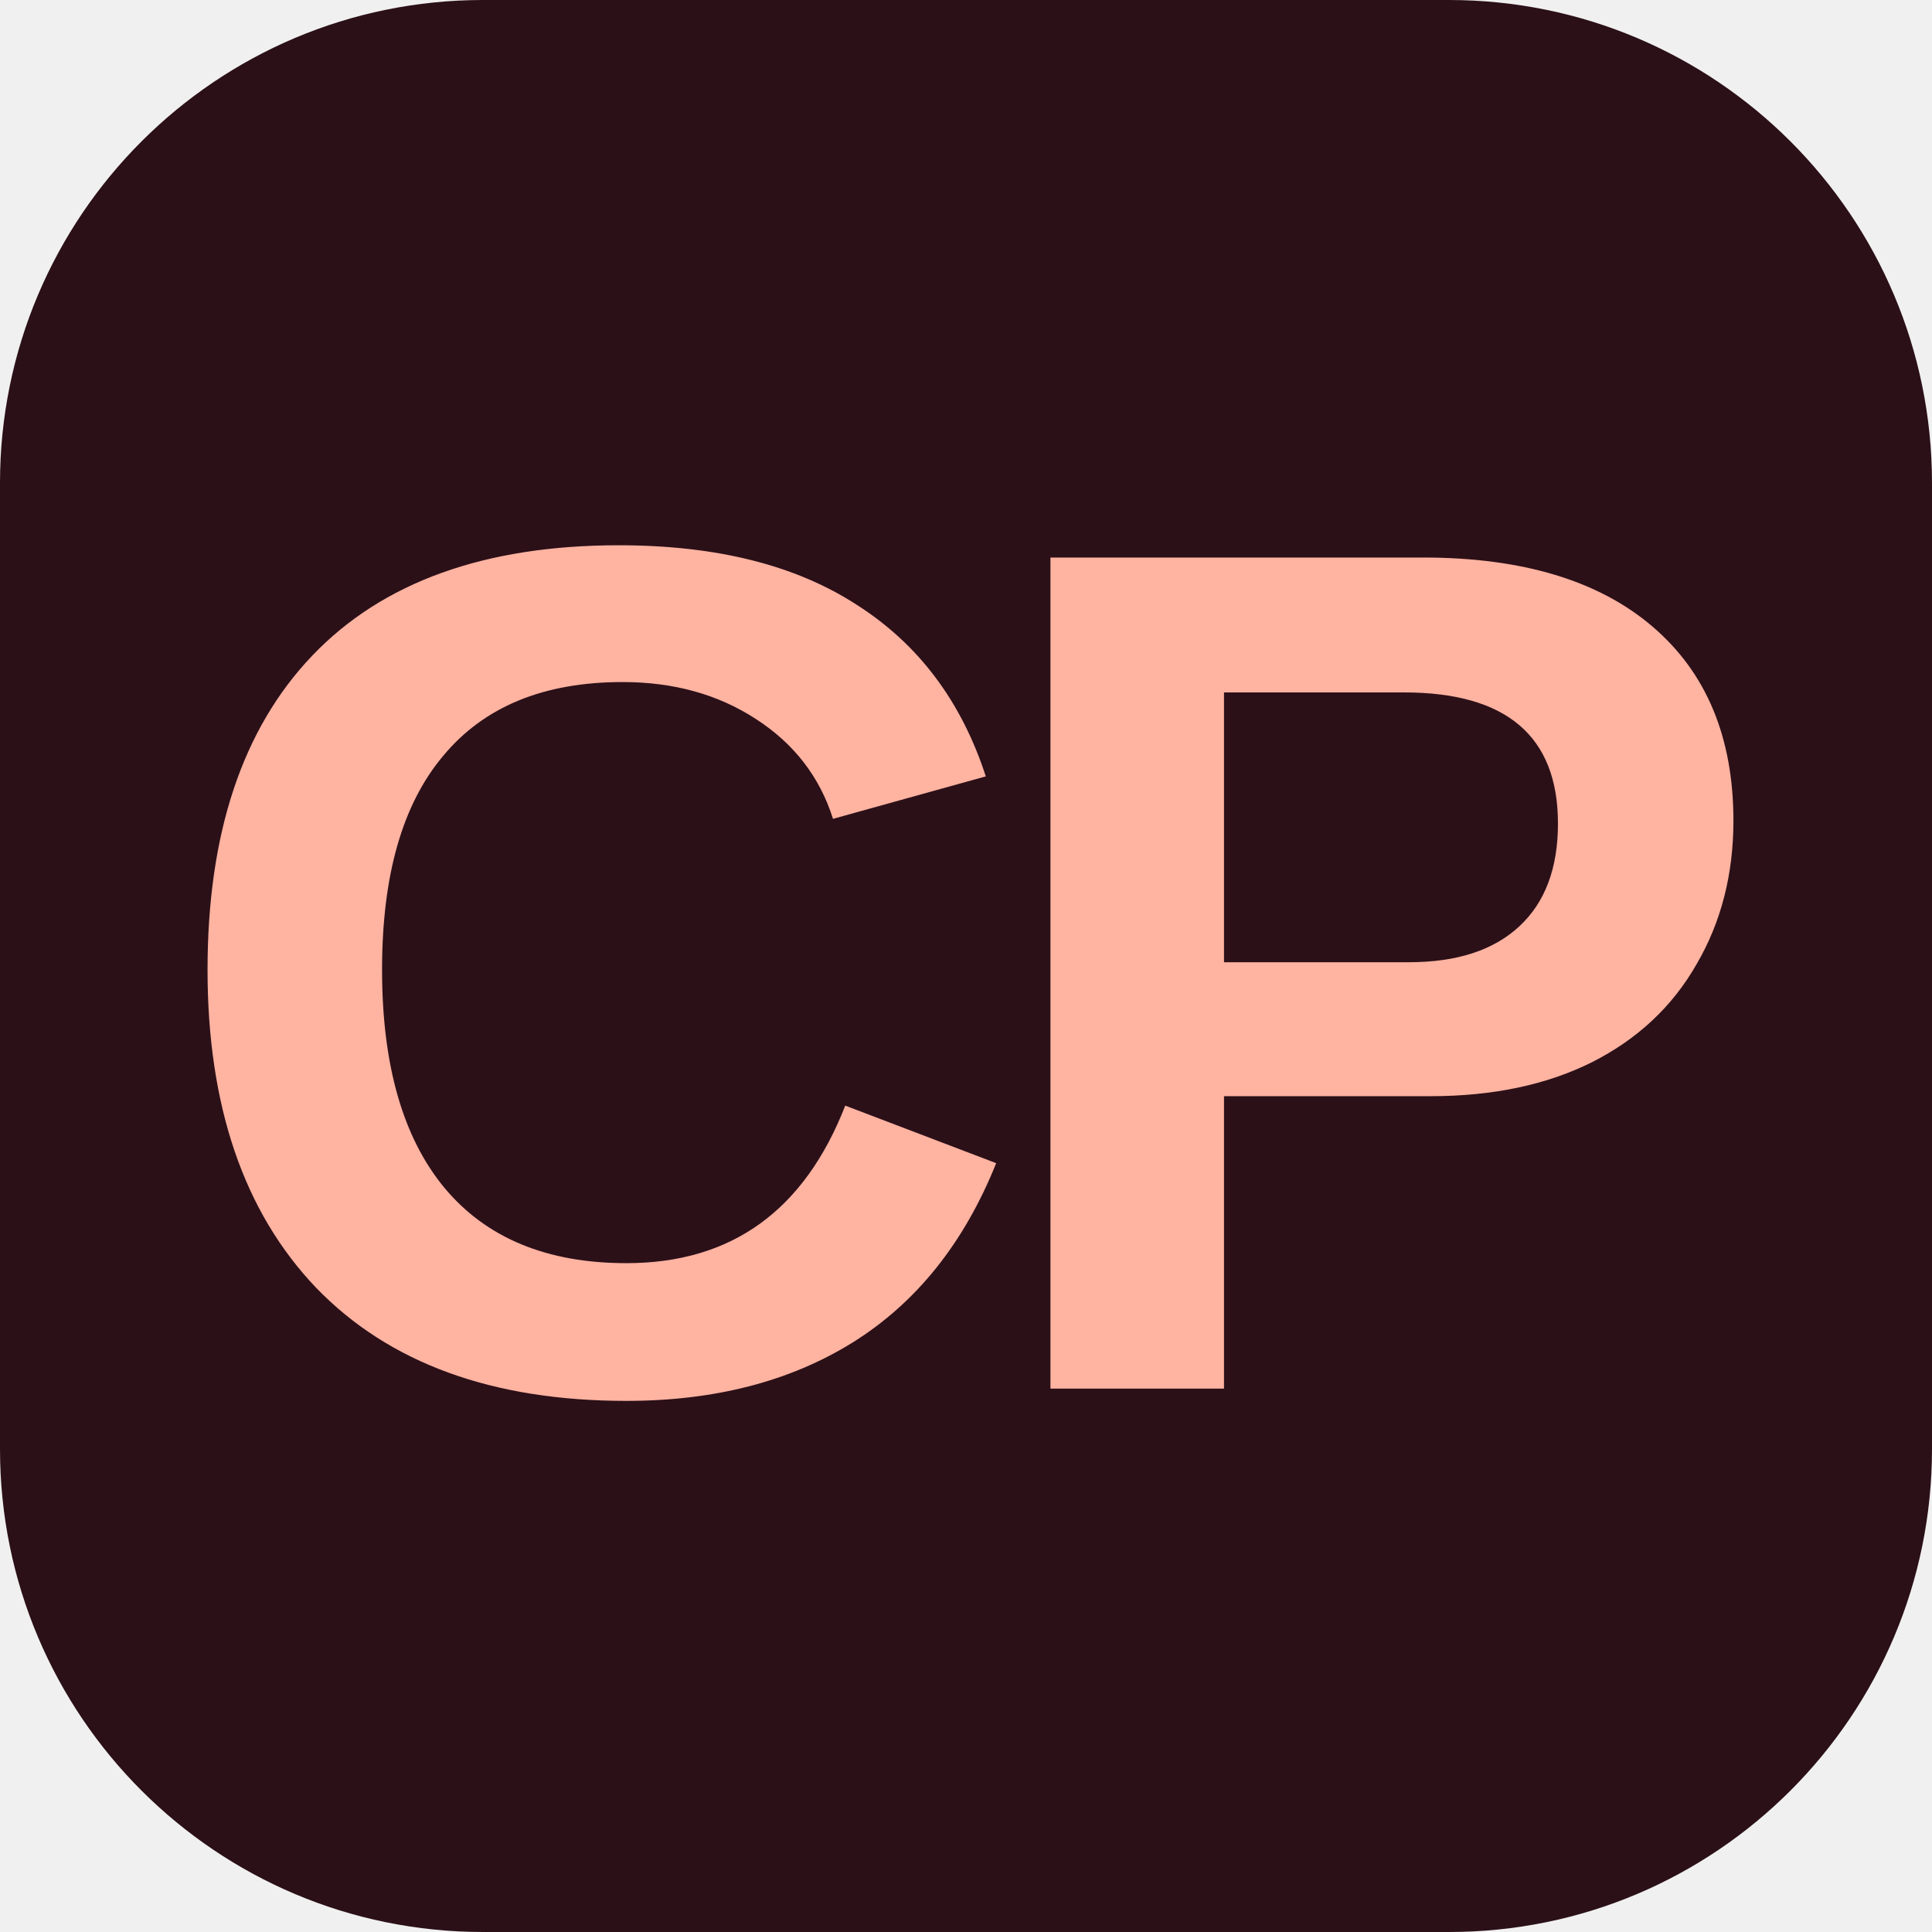
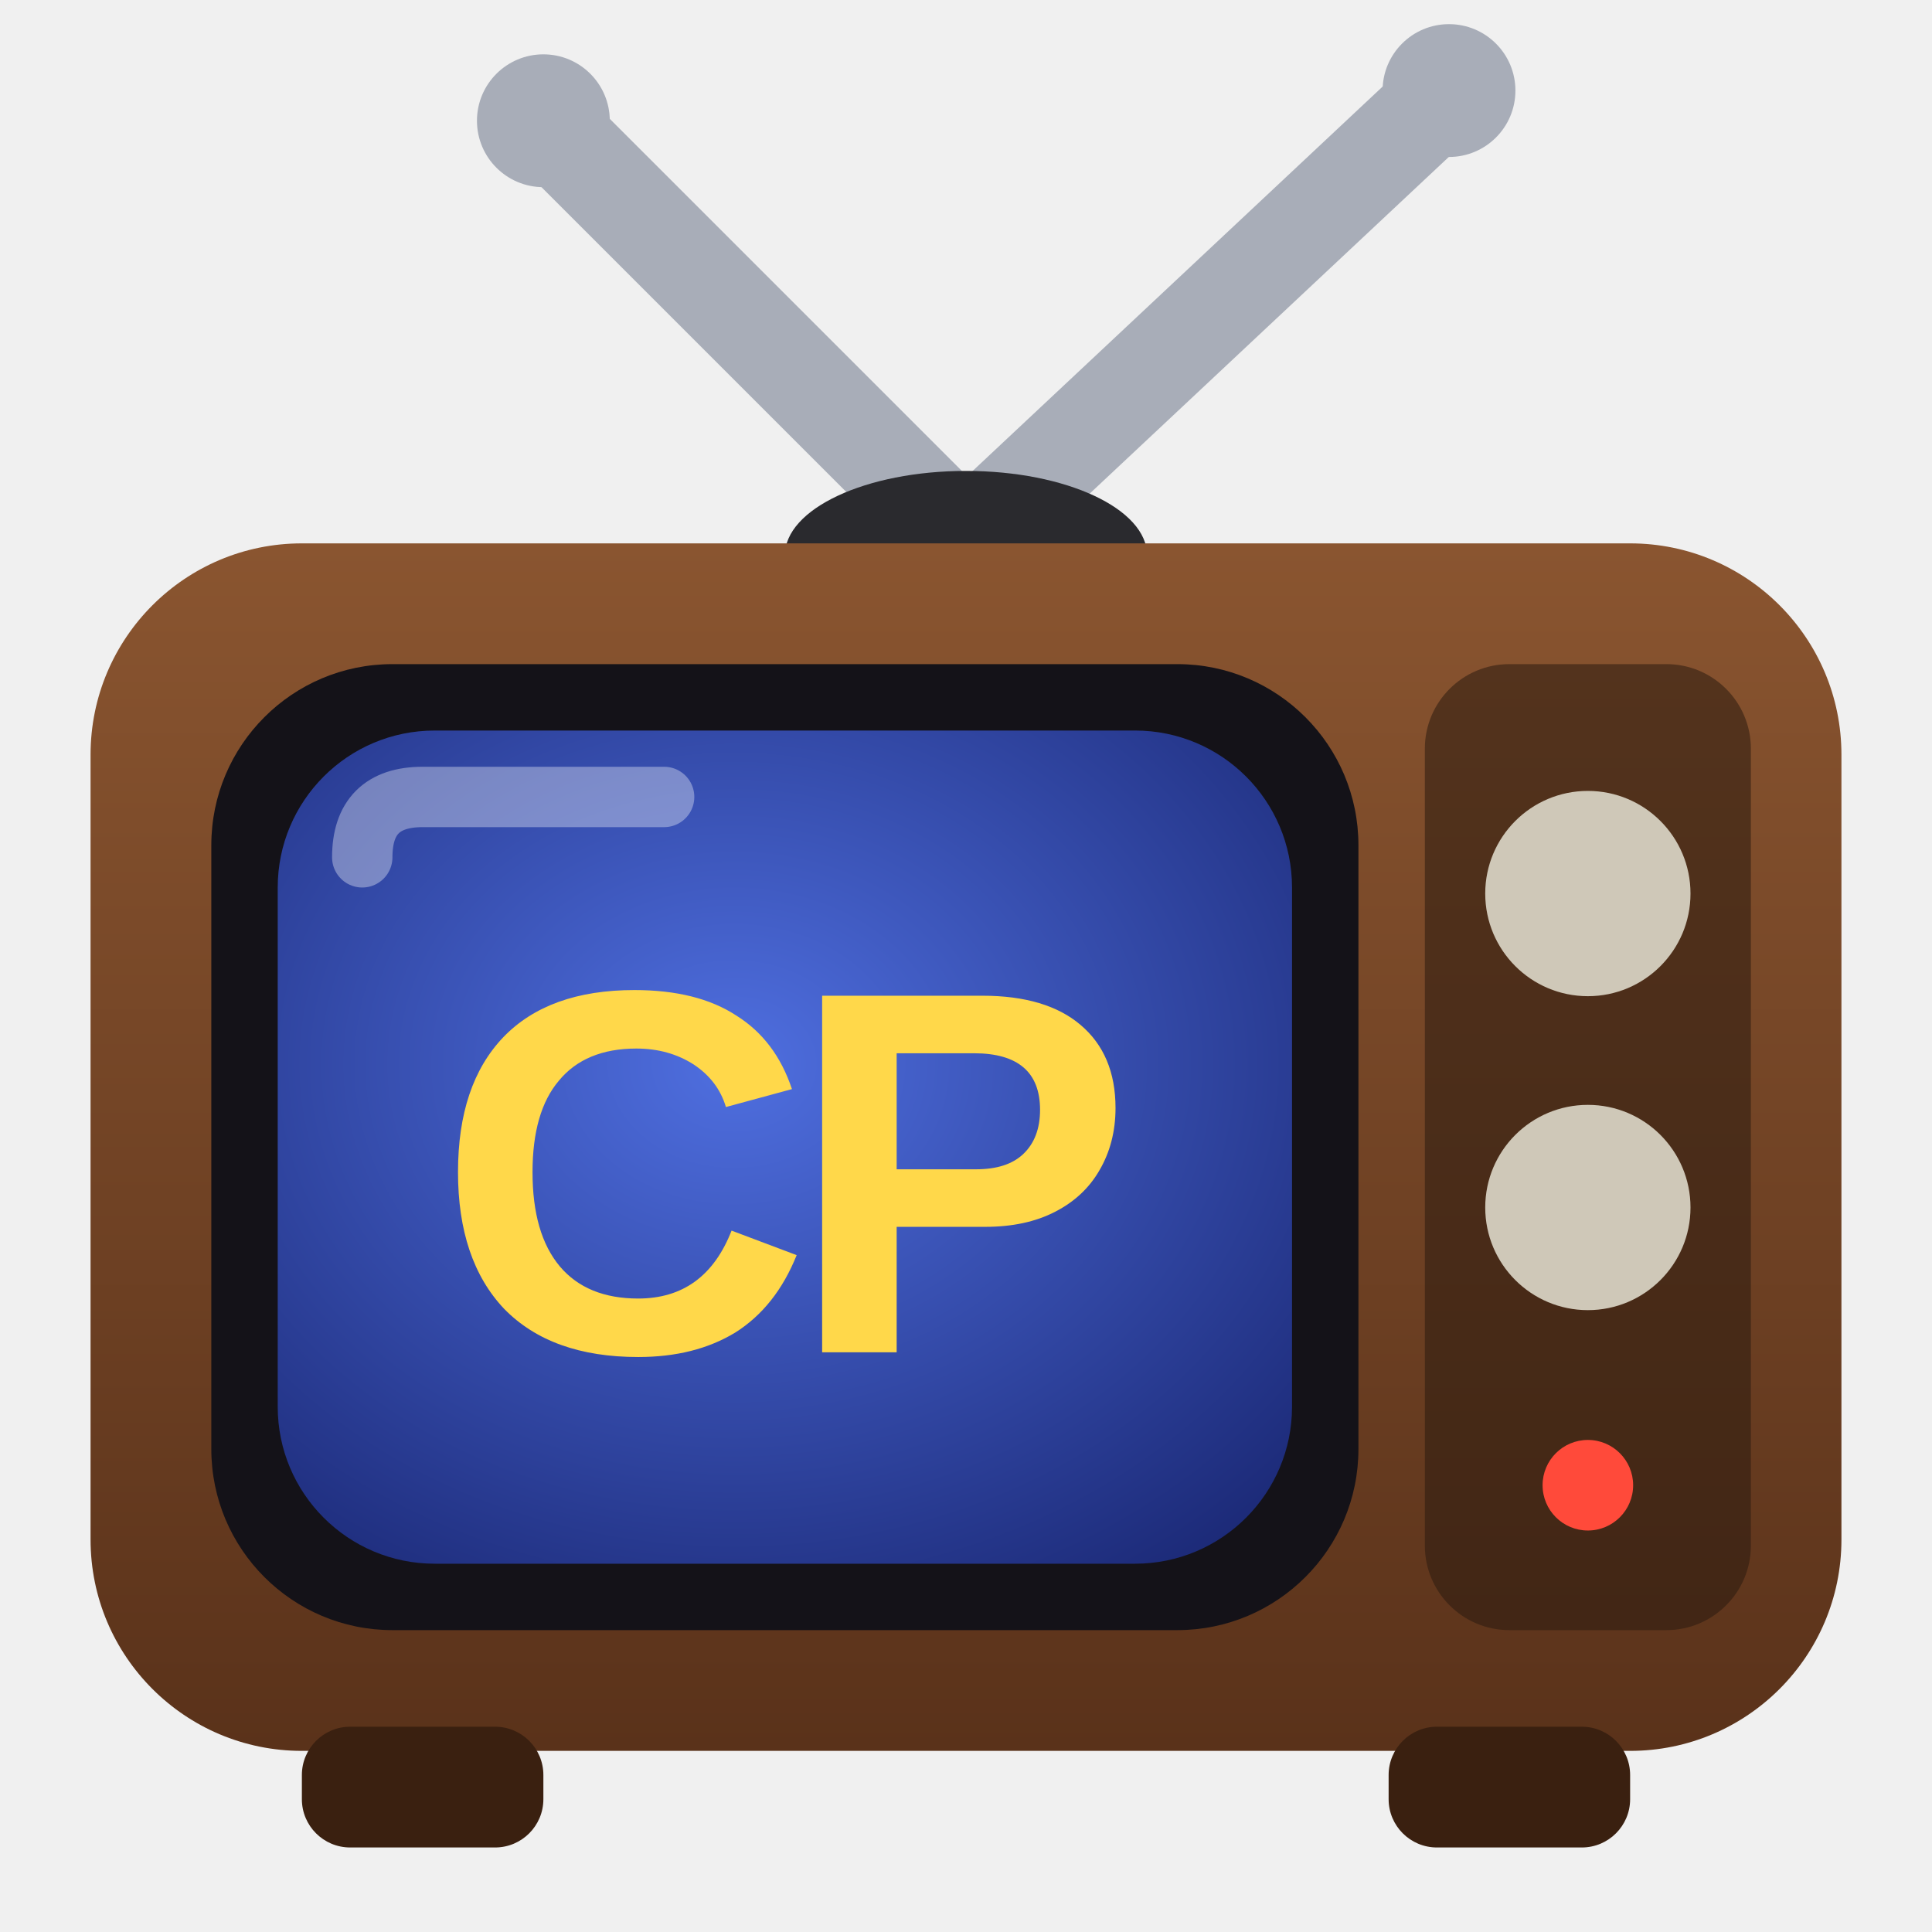
<svg xmlns="http://www.w3.org/2000/svg" viewBox="0 0 32 32">
-   <rect width="32" height="32" rx="8" fill="#2b1018" />
-   <text x="16" y="23" font-family="'Inter Tight', 'Helvetica Neue', Arial, sans-serif" font-size="20" font-weight="700" text-anchor="middle" fill="#ffb3a1" letter-spacing="-1">CP</text>
+   <defs>
+     <linearGradient id="wood" x1="0" y1="0" x2="0" y2="1">
+       <stop offset="0" stop-color="#8a5530" />
+       <stop offset="1" stop-color="#5a321a" />
+     </linearGradient>
+     <radialGradient id="glass" cx="0.45" cy="0.4" r="0.75">
+       <stop offset="0" stop-color="#4f6fe0" />
+       <stop offset="1" stop-color="#1c2a78" />
+     </radialGradient>
+   </defs>
+   <path d="M16 9 L9 2 M16 9 L24 1.5" stroke="#a8adb8" stroke-width="1.6" stroke-linecap="round" />
+   <circle cx="9" cy="2" r="1.1" fill="#a8adb8" />
+   <circle cx="24" cy="1.5" r="1.1" fill="#a8adb8" />
+   <ellipse cx="16" cy="9.2" rx="3" ry="1.4" fill="#2a2a2e" />
+   <rect x="1.5" y="9" width="29" height="20" rx="3.5" fill="url(#wood)" />
+   <rect x="3.5" y="11" width="19" height="16" rx="3" fill="#141218" />
+   <rect x="4.6" y="12.1" width="16.8" height="13.8" rx="2.6" fill="url(#glass)" />
+   <text x="13" y="22.4" text-anchor="middle" font-family="'Arial Black', 'Helvetica Neue', Arial, sans-serif" font-weight="900" font-size="8.6" fill="#ffd84a" letter-spacing="-0.4">CP</text>
+   <path d="M6 14.2 Q6 13.2 7 13.2 L11 13.2" stroke="#ffffff" stroke-opacity="0.35" stroke-width="1" fill="none" stroke-linecap="round" />
+   <rect x="23.6" y="11" width="5.4" height="16" rx="1.4" fill="#2a1a10" fill-opacity="0.55" />
+   <circle cx="26.3" cy="14.8" r="1.7" fill="#cfc8b8" />
+   <circle cx="26.3" cy="20" r="1.7" fill="#cfc8b8" />
+   <circle cx="26.3" cy="24.6" r="0.75" fill="#ff4a3a" />
+   <rect x="5" y="28.6" width="4" height="2" rx="0.8" fill="#3a2010" />
+   <rect x="23" y="28.6" width="4" height="2" rx="0.8" fill="#3a2010" />
</svg>
